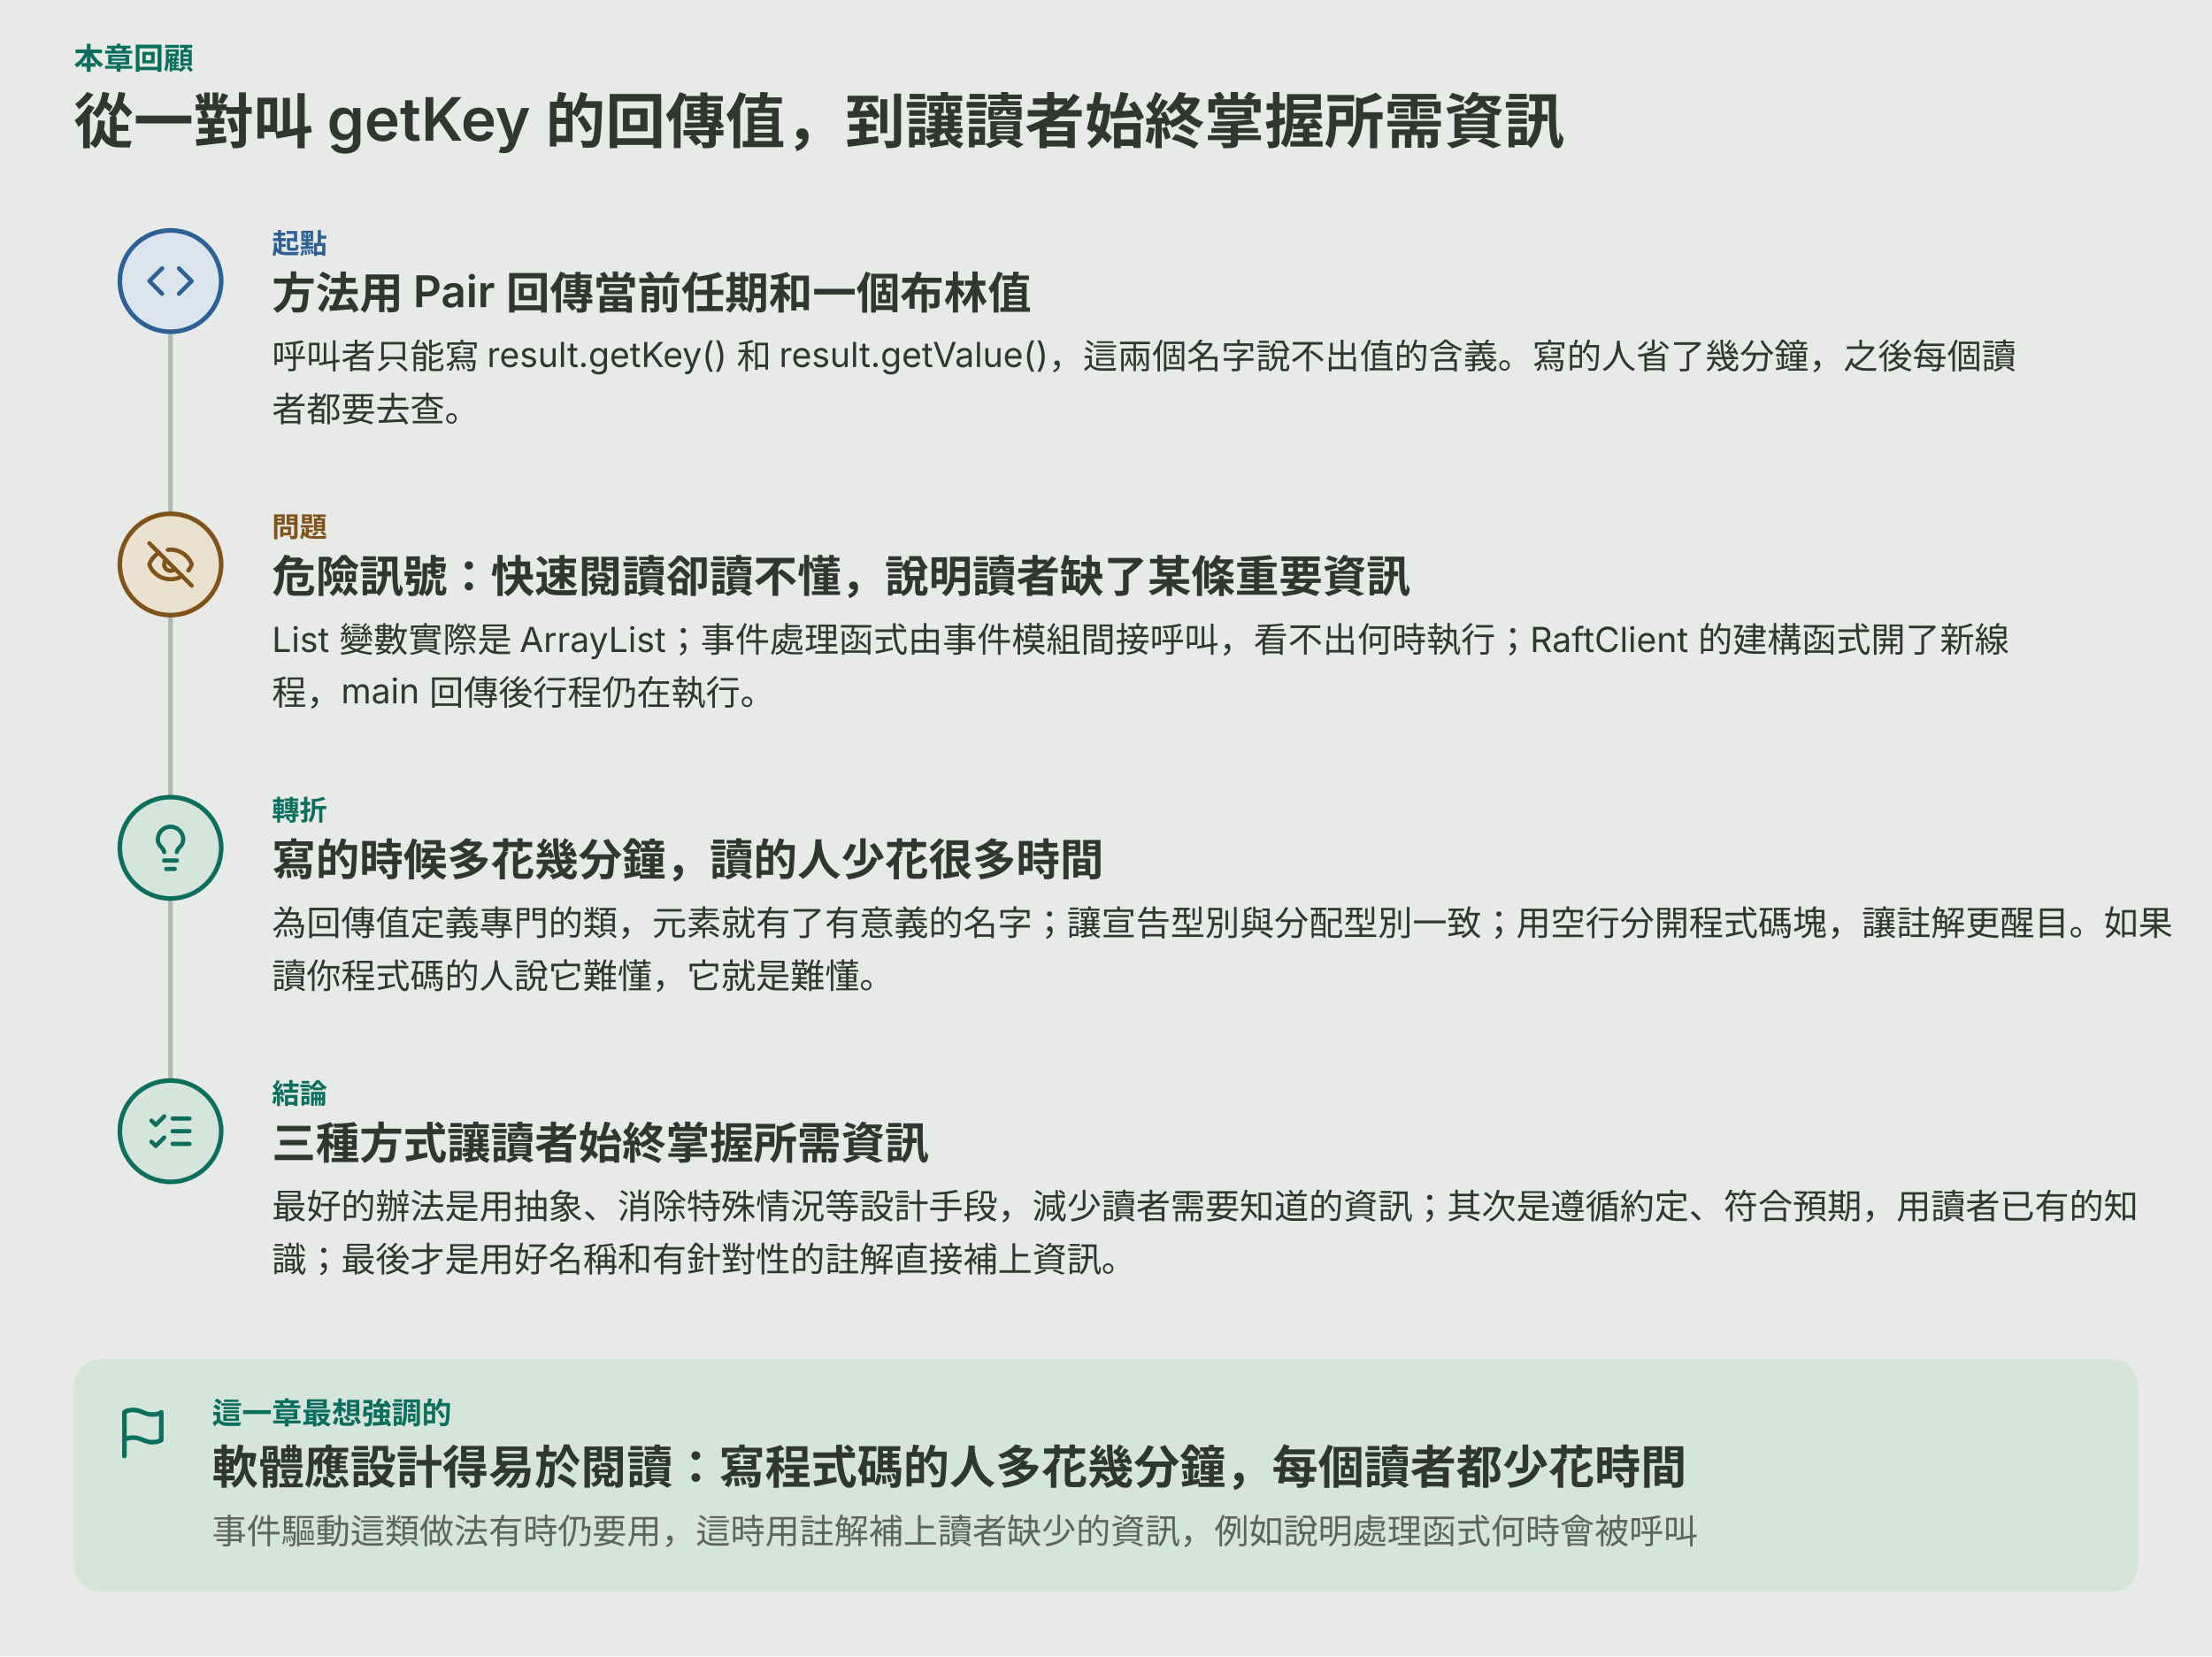
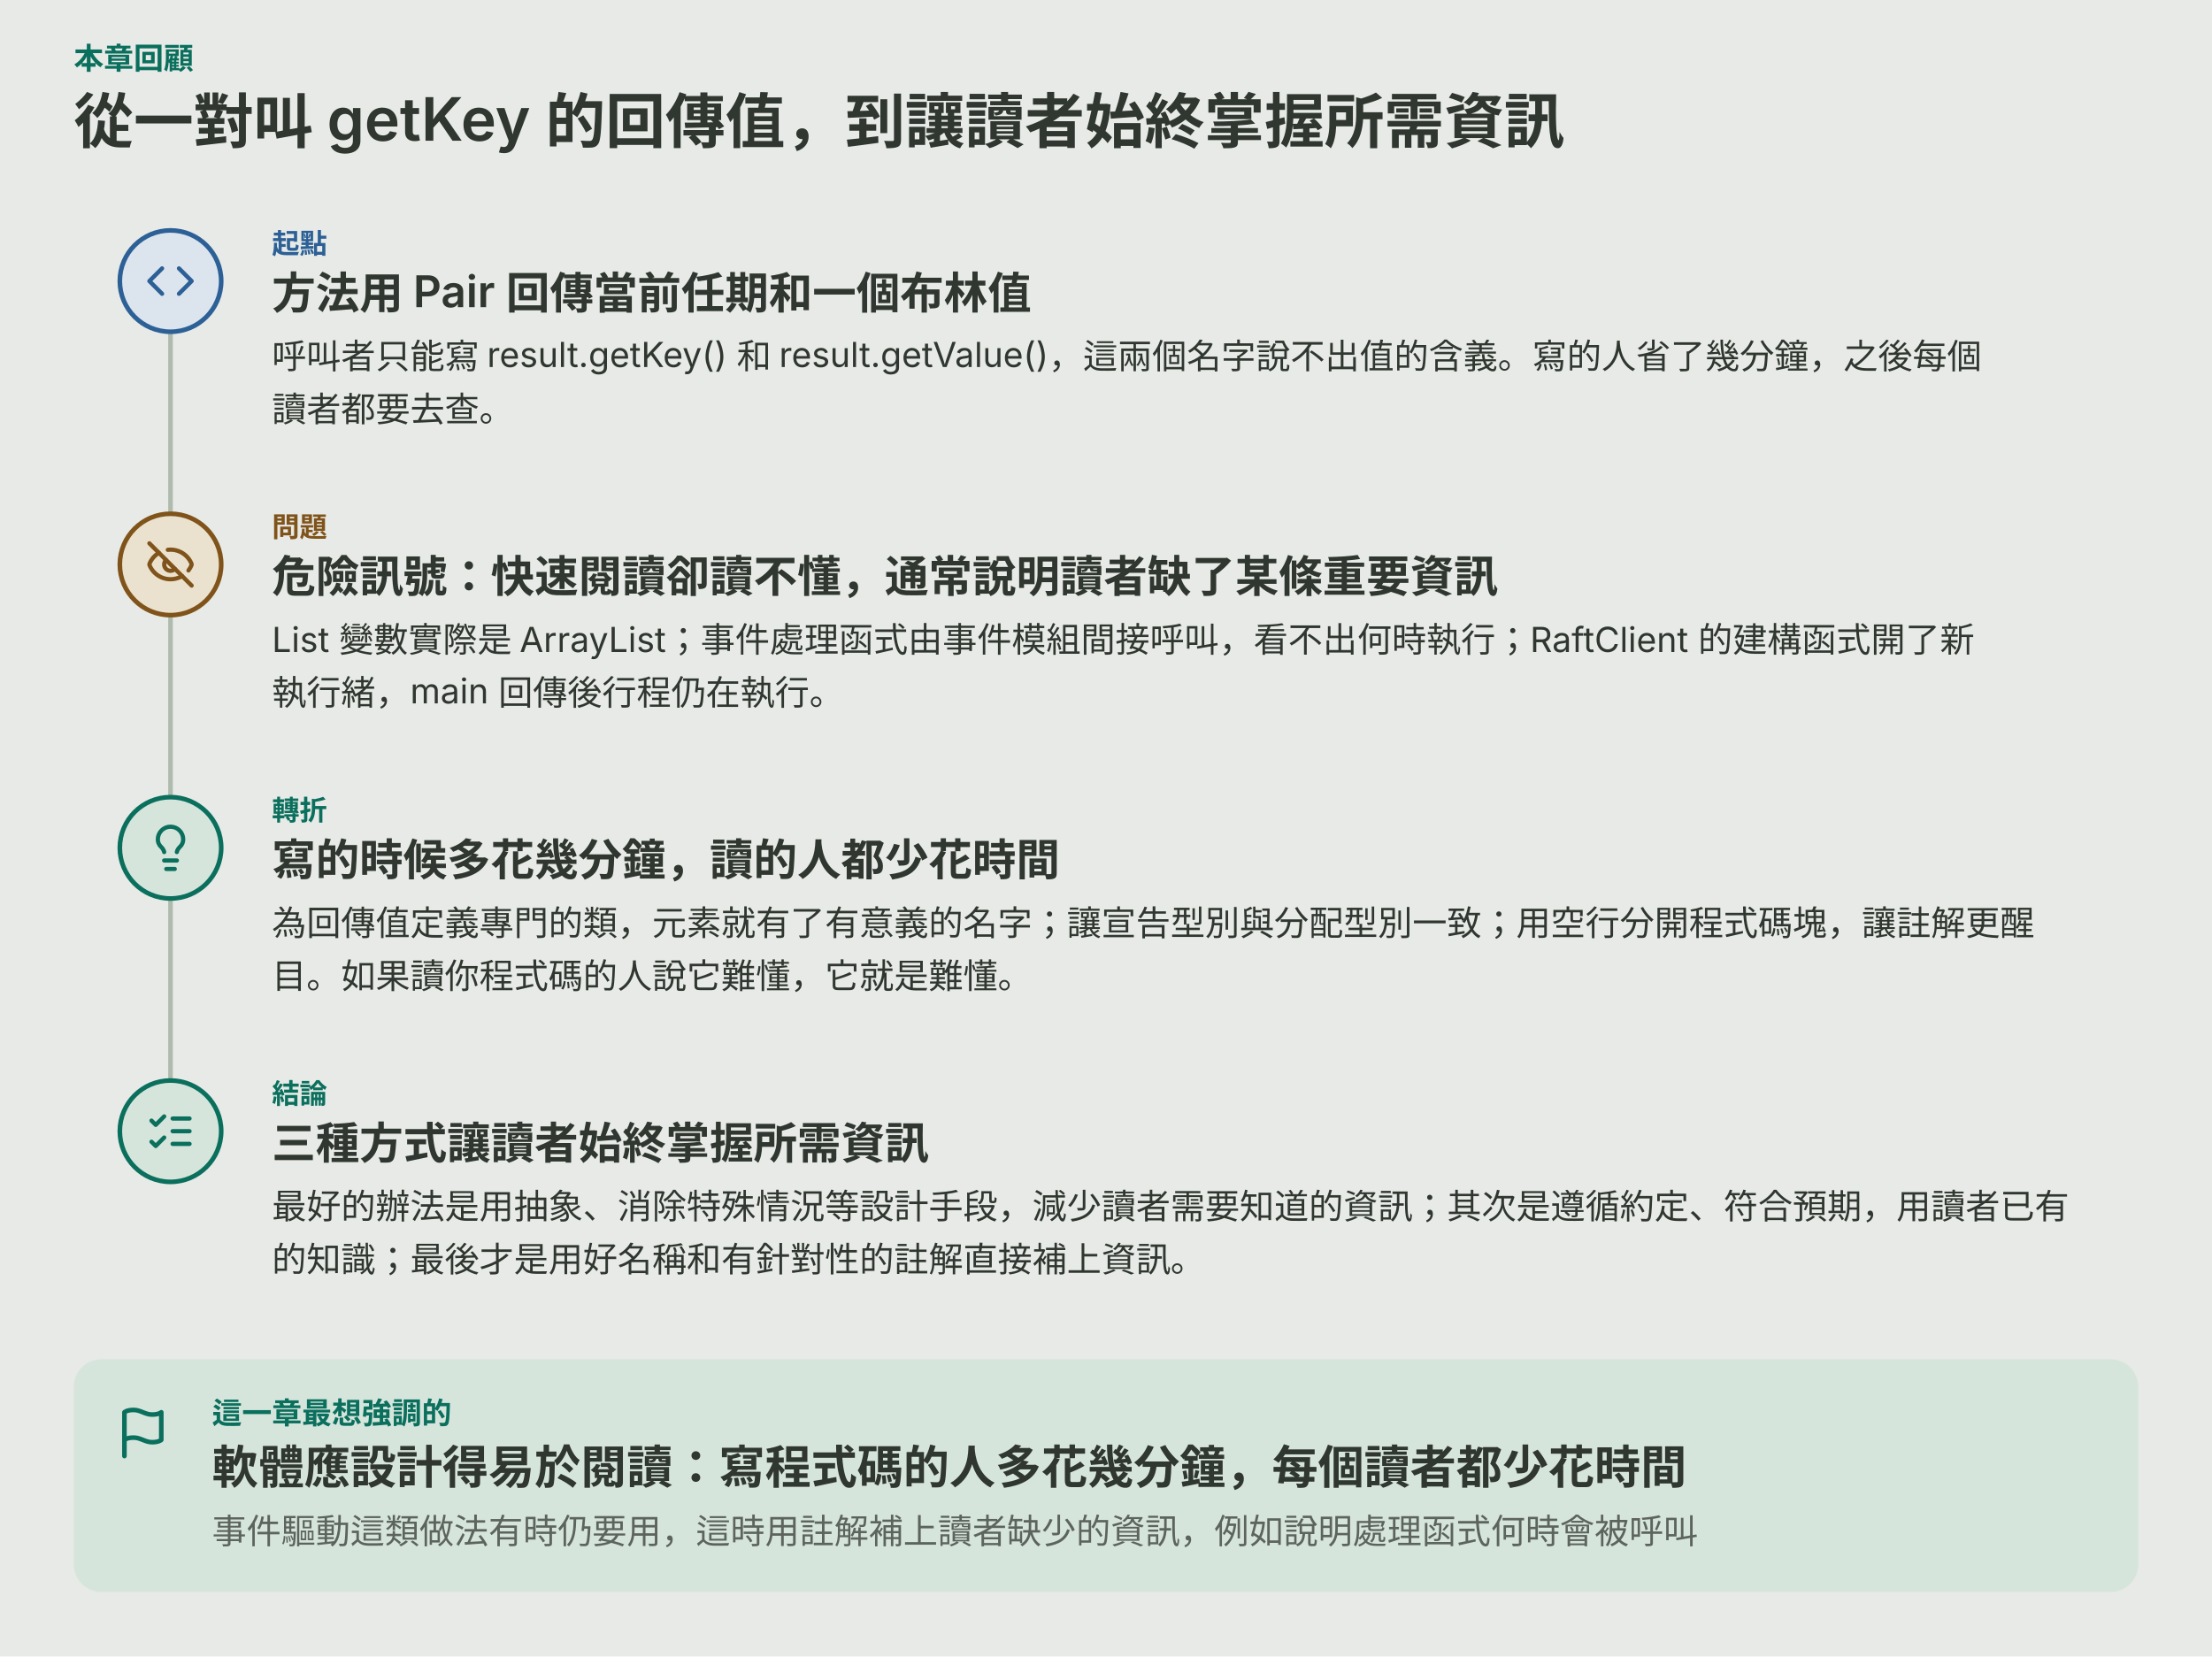
<svg xmlns="http://www.w3.org/2000/svg" viewBox="0 0 960 719" role="img" aria-labelledby="ch18-story-title ch18-story-desc">
  <rect width="960" height="719" fill="var(--diagram-bg,#e7eae6)" />
  <g font-family="system-ui,-apple-system,'PingFang SC','Microsoft YaHei',sans-serif" fill="var(--diagram-ink,#303630)">
    <text x="32.0" y="30.0" font-size="13" font-weight="600" fill="var(--diagram-primary,#0b6f5d)">本章回顧</text>
    <path d="M74 144 V 469" fill="none" stroke="var(--diagram-line,#aebbad)" stroke-width="2" />
    <text x="32.0" y="62.0" font-size="26" font-weight="600">從一對叫 getKey 的回傳值，到讓讀者始終掌握所需資訊</text>
    <circle cx="74.0" cy="122.0" r="22" fill="var(--diagram-secondary-soft,#dce4ed)" stroke="var(--diagram-secondary,#2c6096)" stroke-width="2" />
    <g transform="translate(63.0,111.0) scale(0.917)" fill="none" stroke="var(--diagram-secondary,#2c6096)" stroke-width="2" stroke-linecap="round" stroke-linejoin="round">
      <polyline points="16 18 22 12 16 6" />
      <polyline points="8 6 2 12 8 18" />
    </g>
    <text x="118.0" y="110.0" font-size="12" font-weight="600" fill="var(--diagram-secondary,#2c6096)">起點</text>
    <text x="118.0" y="134.0" font-size="19" font-weight="600">方法用 Pair 回傳當前任期和一個布林值</text>
-     <text x="118.0" y="160.0" font-size="15">呼叫者只能寫 result.getKey() 和 result.getValue()，這兩個名字說不出值的含義。寫的人省了幾分鐘，之後每個讀</text>
-     <text x="118.0" y="183.0" font-size="15">者都要去查。</text>
+     <text x="118.0" y="160.0" font-size="15">呼叫者只能寫 result.getKey() 和 result.getValue()，這兩個名字說不出值的含義。寫的人省了幾分鐘，之後每個</text>
+     <text x="118.0" y="183.0" font-size="15">讀者都要去查。</text>
    <circle cx="74.0" cy="245.0" r="22" fill="var(--diagram-warm-soft,#eae2cf)" stroke="var(--diagram-warm,#80531b)" stroke-width="2" />
    <g transform="translate(63.0,234.0) scale(0.917)" fill="none" stroke="var(--diagram-warm,#80531b)" stroke-width="2" stroke-linecap="round" stroke-linejoin="round">
      <path d="M10.733 5.076a10.744 10.744 0 0 1 11.205 6.575 1 1 0 0 1 0 .696 10.747 10.747 0 0 1-1.444 2.49" />
      <path d="M14.084 14.158a3 3 0 0 1-4.242-4.242" />
      <path d="M17.479 17.499a10.75 10.75 0 0 1-15.417-5.151 1 1 0 0 1 0-.696 10.75 10.75 0 0 1 4.446-5.143" />
      <path d="m2 2 20 20" />
    </g>
    <text x="118.0" y="233.0" font-size="12" font-weight="600" fill="var(--diagram-warm,#80531b)">問題</text>
-     <text x="118.0" y="257.0" font-size="19" font-weight="600">危險訊號：快速閱讀卻讀不懂，說明讀者缺了某條重要資訊</text>
-     <text x="118.0" y="283.0" font-size="15">List 變數實際是 ArrayList；事件處理函式由事件模組間接呼叫，看不出何時執行；RaftClient 的建構函式開了新線</text>
-     <text x="118.0" y="306.0" font-size="15">程，main 回傳後行程仍在執行。</text>
+     <text x="118.0" y="257.0" font-size="19" font-weight="600">危險訊號：快速閱讀卻讀不懂，通常說明讀者缺了某條重要資訊</text>
+     <text x="118.0" y="283.0" font-size="15">List 變數實際是 ArrayList；事件處理函式由事件模組間接呼叫，看不出何時執行；RaftClient 的建構函式開了新</text>
+     <text x="118.0" y="306.0" font-size="15">執行緒，main 回傳後行程仍在執行。</text>
    <circle cx="74.0" cy="368.0" r="22" fill="var(--diagram-primary-soft,#d6e5dc)" stroke="var(--diagram-primary,#0b6f5d)" stroke-width="2" />
    <g transform="translate(63.0,357.0) scale(0.917)" fill="none" stroke="var(--diagram-primary,#0b6f5d)" stroke-width="2" stroke-linecap="round" stroke-linejoin="round">
      <path d="M15 14c.2-1 .7-1.7 1.5-2.5 1-.9 1.5-2.2 1.5-3.5A6 6 0 0 0 6 8c0 1 .2 2.2 1.5 3.5.7.7 1.3 1.5 1.5 2.5" />
      <path d="M9 18h6" />
      <path d="M10 22h4" />
    </g>
    <text x="118.0" y="356.0" font-size="12" font-weight="600" fill="var(--diagram-primary,#0b6f5d)">轉折</text>
-     <text x="118.0" y="380.0" font-size="19" font-weight="600">寫的時候多花幾分鐘，讀的人少花很多時間</text>
-     <text x="118.0" y="406.0" font-size="15">為回傳值定義專門的類，元素就有了有意義的名字；讓宣告型別與分配型別一致；用空行分開程式碼塊，讓註解更醒目。如果</text>
-     <text x="118.0" y="429.0" font-size="15">讀你程式碼的人說它難懂，它就是難懂。</text>
+     <text x="118.0" y="380.0" font-size="19" font-weight="600">寫的時候多花幾分鐘，讀的人都少花時間</text>
+     <text x="118.0" y="406.0" font-size="15">為回傳值定義專門的類，元素就有了有意義的名字；讓宣告型別與分配型別一致；用空行分開程式碼塊，讓註解更醒</text>
+     <text x="118.0" y="429.0" font-size="15">目。如果讀你程式碼的人說它難懂，它就是難懂。</text>
    <circle cx="74.0" cy="491.0" r="22" fill="var(--diagram-primary-soft,#d6e5dc)" stroke="var(--diagram-primary,#0b6f5d)" stroke-width="2" />
    <g transform="translate(63.0,480.0) scale(0.917)" fill="none" stroke="var(--diagram-primary,#0b6f5d)" stroke-width="2" stroke-linecap="round" stroke-linejoin="round">
      <path d="m3 17 2 2 4-4" />
      <path d="m3 7 2 2 4-4" />
      <path d="M13 6h8" />
      <path d="M13 12h8" />
      <path d="M13 18h8" />
    </g>
    <text x="118.0" y="479.0" font-size="12" font-weight="600" fill="var(--diagram-primary,#0b6f5d)">結論</text>
    <text x="118.0" y="503.0" font-size="19" font-weight="600">三種方式讓讀者始終掌握所需資訊</text>
-     <text x="118.0" y="529.0" font-size="15">最好的辦法是用抽象、消除特殊情況等設計手段，減少讀者需要知道的資訊；其次是遵循約定、符合預期，用讀者已有的知</text>
-     <text x="118.0" y="552.0" font-size="15">識；最後才是用好名稱和有針對性的註解直接補上資訊。</text>
+     <text x="118.0" y="529.0" font-size="15">最好的辦法是用抽象、消除特殊情況等設計手段，減少讀者需要知道的資訊；其次是遵循約定、符合預期，用讀者已有</text>
+     <text x="118.0" y="552.0" font-size="15">的知識；最後才是用好名稱和有針對性的註解直接補上資訊。</text>
    <rect x="32.0" y="590.0" width="896.0" height="101.0" rx="12" fill="var(--diagram-primary-soft,#d6e5dc)" />
    <g transform="translate(50.0,610.0) scale(1.000)" fill="none" stroke="var(--diagram-primary,#0b6f5d)" stroke-width="2" stroke-linecap="round" stroke-linejoin="round">
      <path d="M4 15s1-1 4-1 5 2 8 2 4-1 4-1V3s-1 1-4 1-5-2-8-2-4 1-4 1z" />
      <line x1="4" x2="4" y1="22" y2="15" />
    </g>
    <text x="92.0" y="618.0" font-size="13" font-weight="600" fill="var(--diagram-primary,#0b6f5d)">這一章最想強調的</text>
    <text x="92.0" y="644.0" font-size="20" font-weight="600">軟體應設計得易於閱讀：寫程式碼的人多花幾分鐘，每個讀者都少花時間</text>
    <text x="92.0" y="670.0" font-size="15" fill="var(--diagram-muted,#5c645d)">事件驅動這類做法有時仍要用，這時用註解補上讀者缺少的資訊，例如說明處理函式何時會被呼叫</text>
  </g>
</svg>
